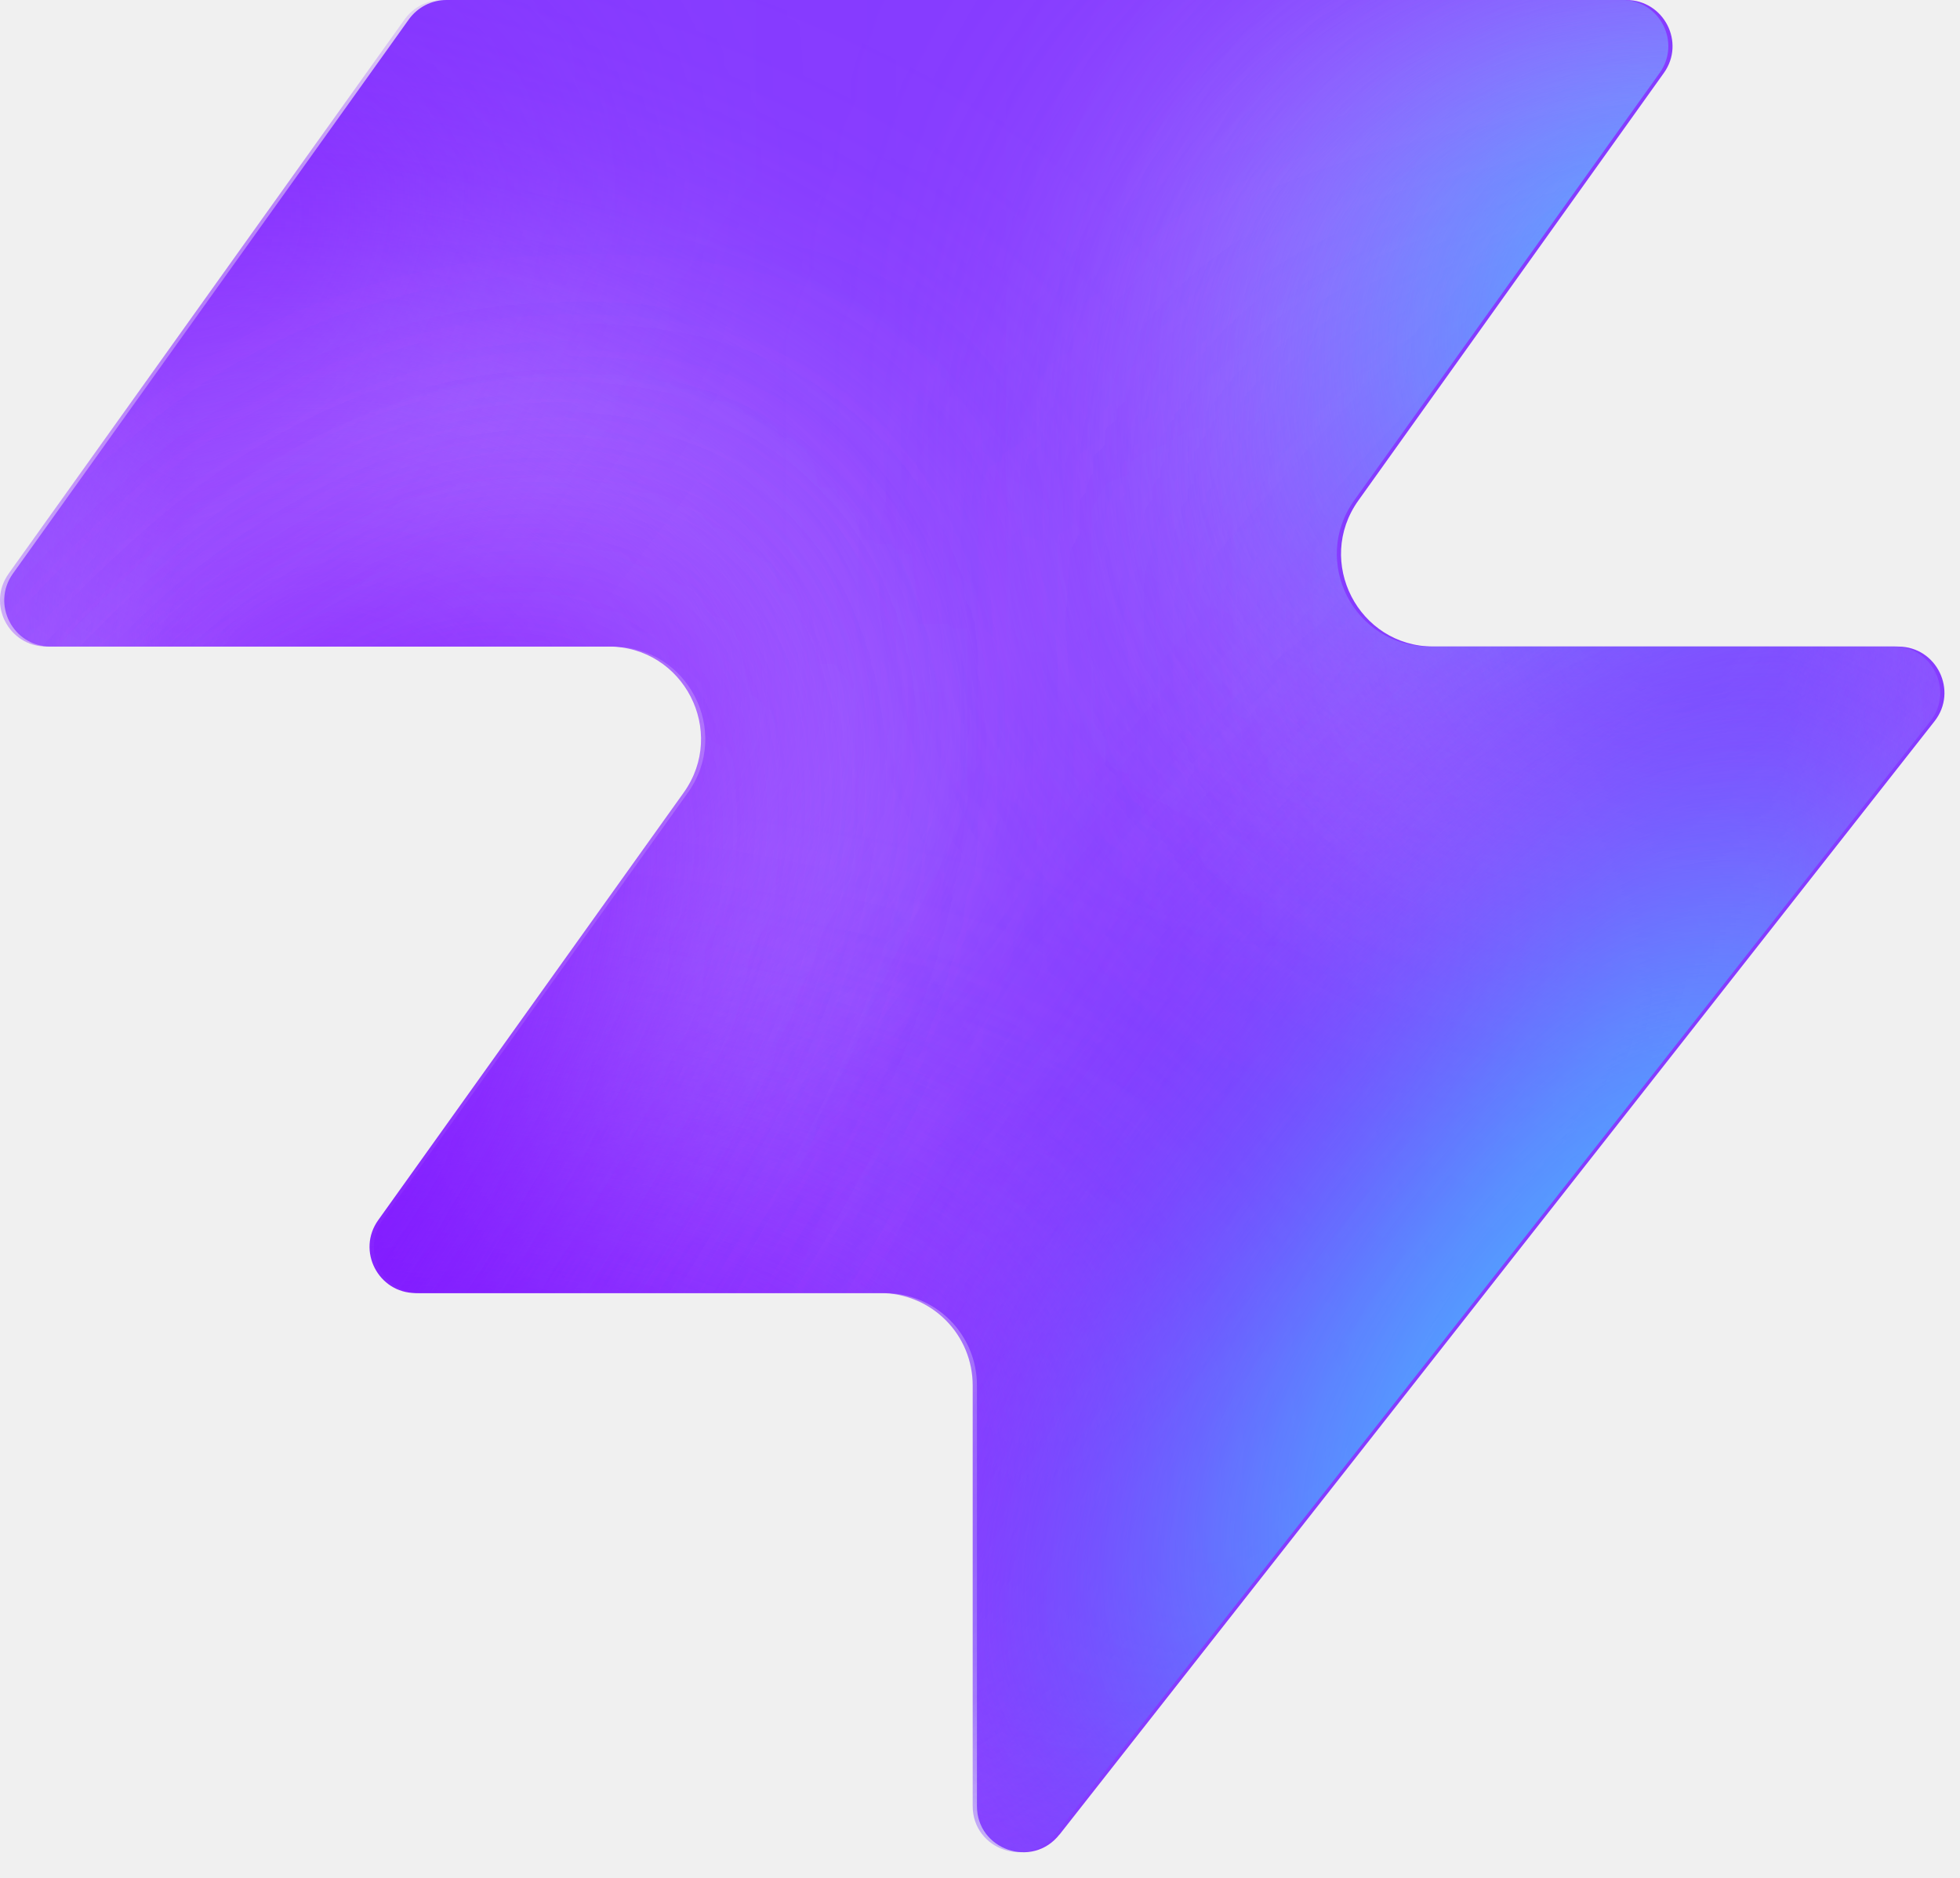
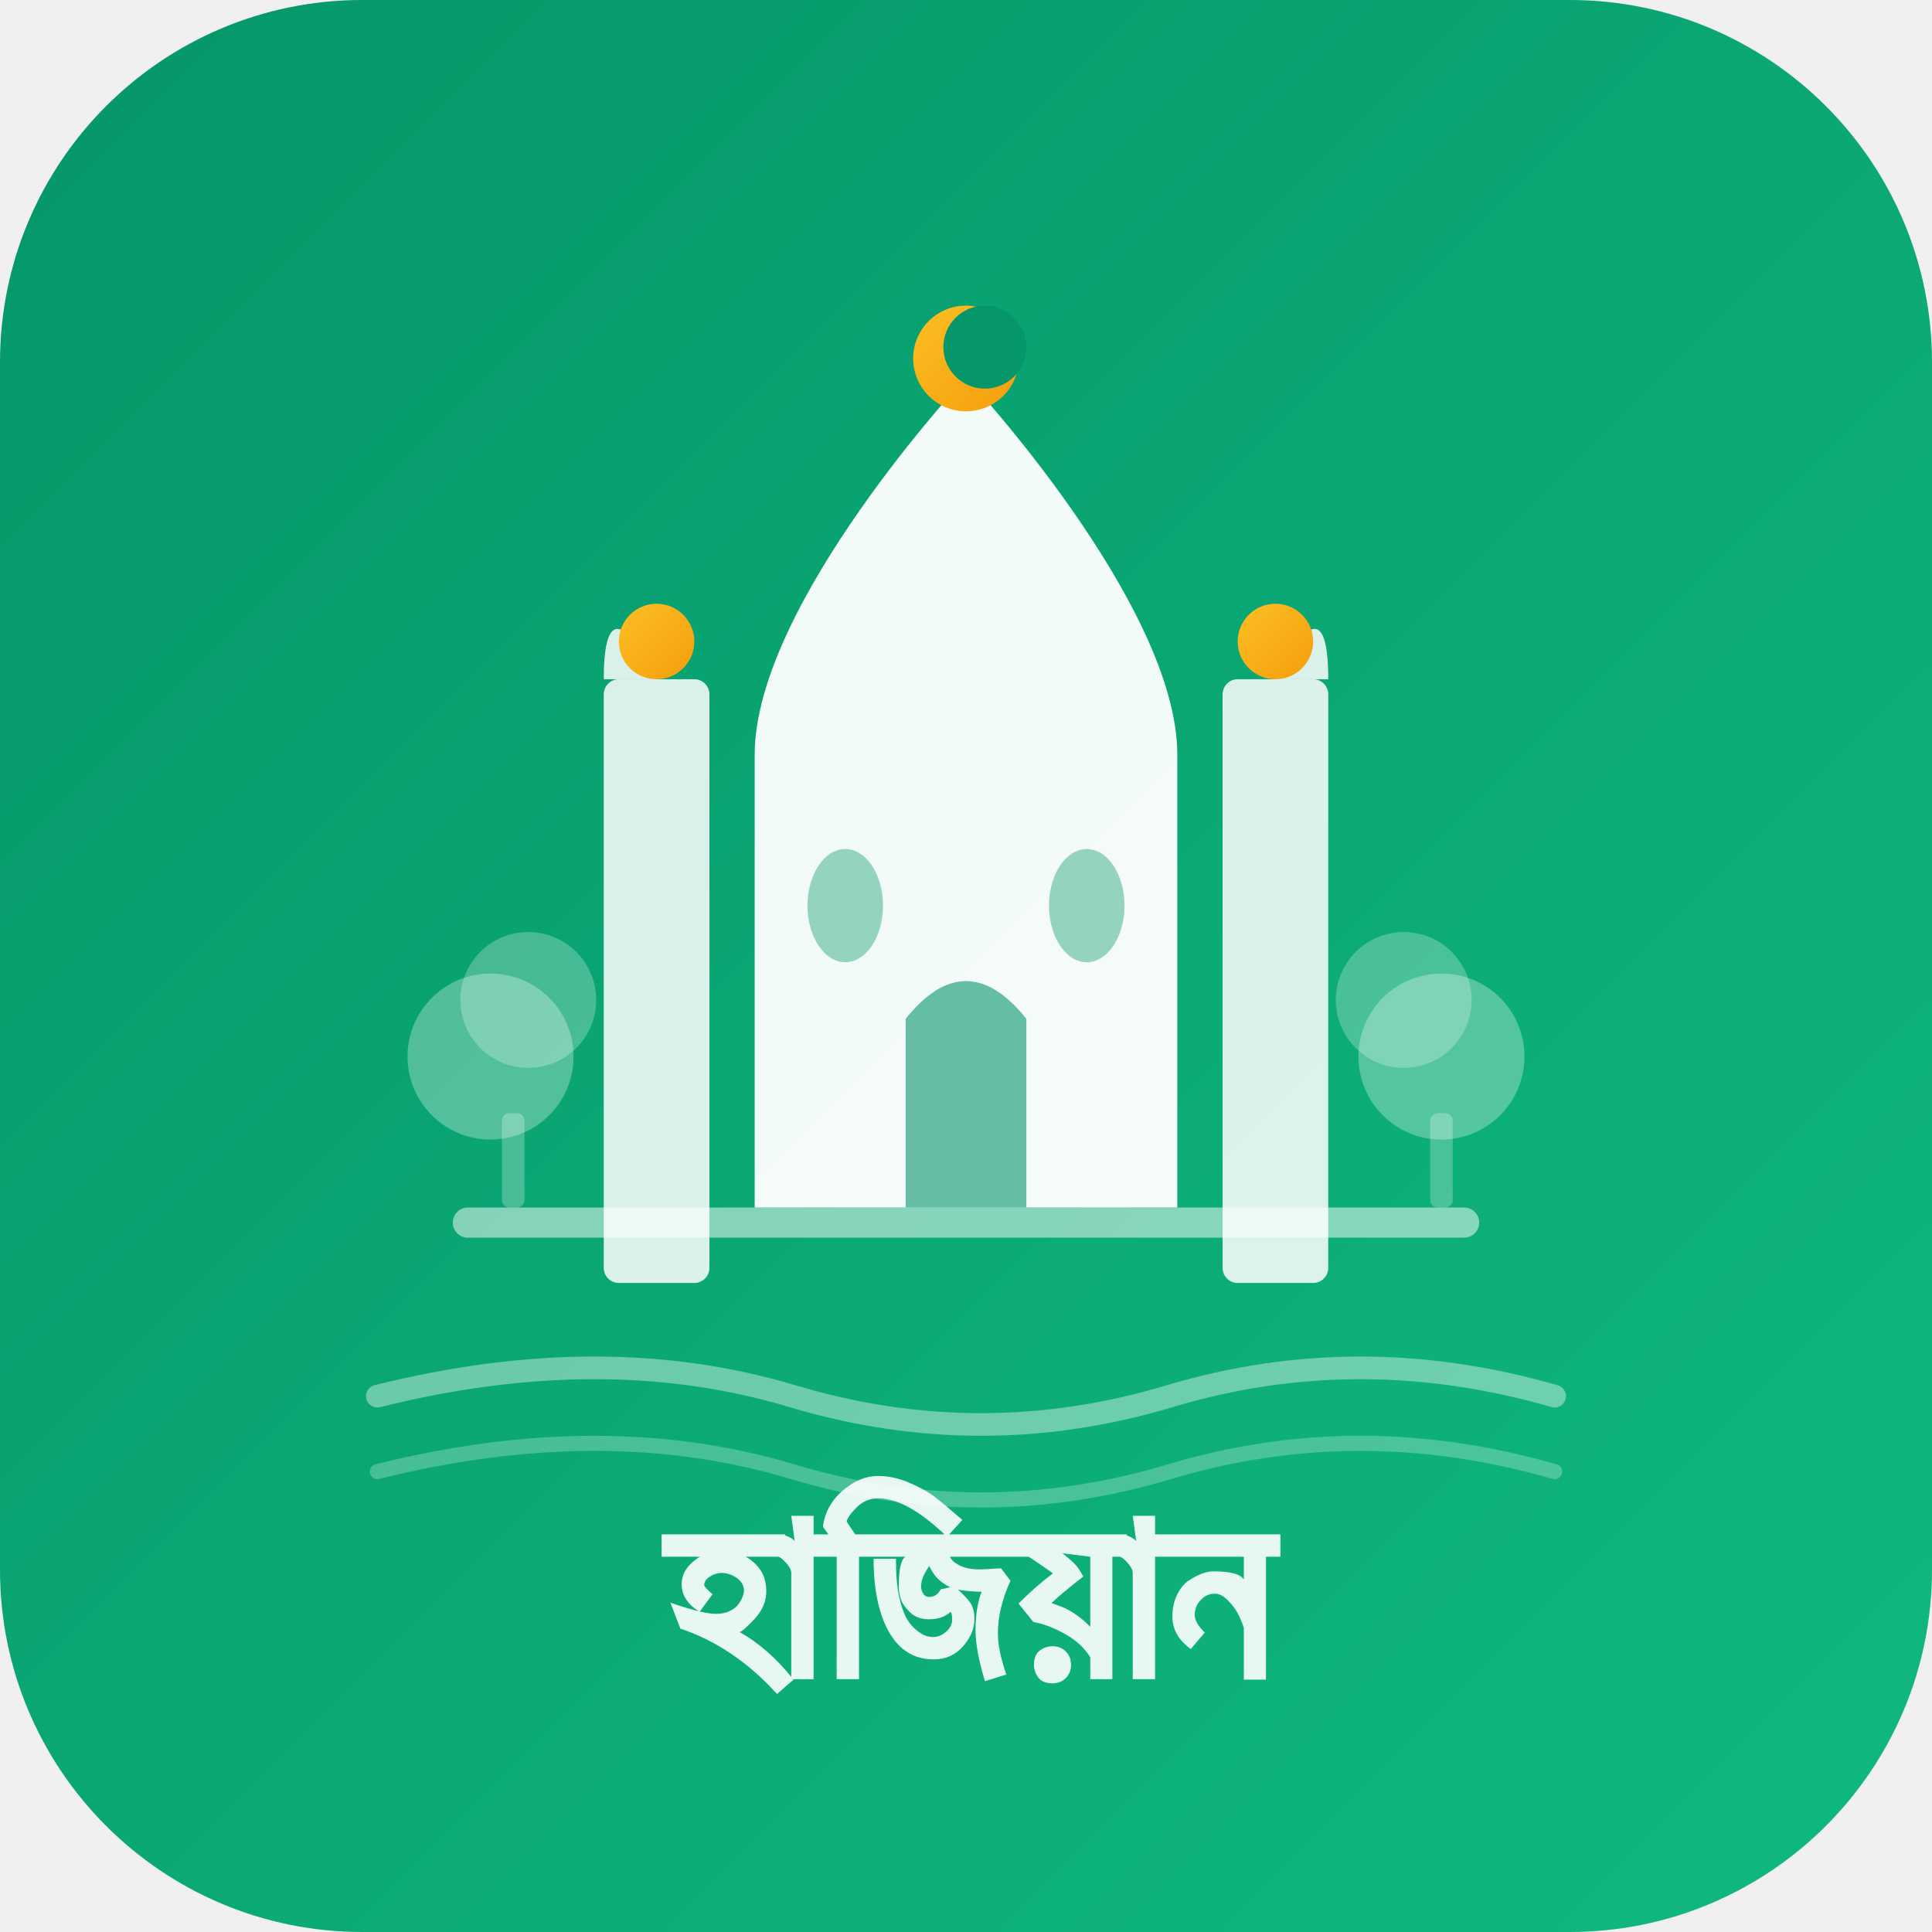
- <svg xmlns="http://www.w3.org/2000/svg" width="48" height="46" fill="none" viewBox="0 0 48 46">
-   <path fill="#863bff" d="M25.946 44.938c-.664.845-2.021.375-2.021-.698V33.937a2.26 2.26 0 0 0-2.262-2.262H10.287c-.92 0-1.456-1.04-.92-1.788l7.48-10.471c1.07-1.497 0-3.578-1.842-3.578H1.237c-.92 0-1.456-1.04-.92-1.788L10.013.474c.214-.297.556-.474.92-.474h28.894c.92 0 1.456 1.04.92 1.788l-7.48 10.471c-1.07 1.498 0 3.579 1.842 3.579h11.377c.943 0 1.473 1.088.89 1.83L25.947 44.94z" style="fill:#863bff;fill:color(display-p3 .525 .23 1);fill-opacity:1" />
-   <mask id="a" width="48" height="46" x="0" y="0" maskUnits="userSpaceOnUse" style="mask-type:alpha">
-     <path fill="#000" d="M25.842 44.938c-.664.844-2.021.375-2.021-.698V33.937a2.26 2.26 0 0 0-2.262-2.262H10.183c-.92 0-1.456-1.04-.92-1.788l7.48-10.471c1.07-1.498 0-3.579-1.842-3.579H1.133c-.92 0-1.456-1.04-.92-1.787L9.91.473c.214-.297.556-.474.92-.474h28.894c.92 0 1.456 1.04.92 1.788l-7.48 10.471c-1.07 1.498 0 3.578 1.842 3.578h11.377c.943 0 1.473 1.088.89 1.832L25.843 44.94z" style="fill:#000;fill-opacity:1" />
-   </mask>
-   <g mask="url(#a)">
-     <g filter="url(#b)">
-       <ellipse cx="5.508" cy="14.704" fill="#ede6ff" rx="5.508" ry="14.704" style="fill:#ede6ff;fill:color(display-p3 .927 .903 1);fill-opacity:1" transform="matrix(.00324 1 1 -.00324 -4.47 31.516)" />
-     </g>
-     <g filter="url(#c)">
-       <ellipse cx="10.399" cy="29.851" fill="#ede6ff" rx="10.399" ry="29.851" style="fill:#ede6ff;fill:color(display-p3 .927 .903 1);fill-opacity:1" transform="matrix(.00324 1 1 -.00324 -39.328 7.883)" />
-     </g>
-     <g filter="url(#d)">
-       <ellipse cx="5.508" cy="30.487" fill="#7e14ff" rx="5.508" ry="30.487" style="fill:#7e14ff;fill:color(display-p3 .492 .077 1);fill-opacity:1" transform="rotate(89.814 -25.913 -14.639)scale(1 -1)" />
-     </g>
-     <g filter="url(#e)">
-       <ellipse cx="5.508" cy="30.599" fill="#7e14ff" rx="5.508" ry="30.599" style="fill:#7e14ff;fill:color(display-p3 .492 .077 1);fill-opacity:1" transform="rotate(89.814 -32.644 -3.334)scale(1 -1)" />
-     </g>
-     <g filter="url(#f)">
-       <ellipse cx="5.508" cy="30.599" fill="#7e14ff" rx="5.508" ry="30.599" style="fill:#7e14ff;fill:color(display-p3 .492 .077 1);fill-opacity:1" transform="matrix(.00324 1 1 -.00324 -34.34 30.47)" />
-     </g>
-     <g filter="url(#g)">
-       <ellipse cx="14.072" cy="22.078" fill="#ede6ff" rx="14.072" ry="22.078" style="fill:#ede6ff;fill:color(display-p3 .927 .903 1);fill-opacity:1" transform="rotate(93.35 24.506 48.493)scale(-1 1)" />
-     </g>
-     <g filter="url(#h)">
-       <ellipse cx="3.47" cy="21.501" fill="#7e14ff" rx="3.47" ry="21.501" style="fill:#7e14ff;fill:color(display-p3 .492 .077 1);fill-opacity:1" transform="rotate(89.009 28.708 47.59)scale(-1 1)" />
-     </g>
-     <g filter="url(#i)">
-       <ellipse cx="3.47" cy="21.501" fill="#7e14ff" rx="3.47" ry="21.501" style="fill:#7e14ff;fill:color(display-p3 .492 .077 1);fill-opacity:1" transform="rotate(89.009 28.708 47.59)scale(-1 1)" />
-     </g>
-     <g filter="url(#j)">
-       <ellipse cx=".387" cy="8.972" fill="#7e14ff" rx="4.407" ry="29.108" style="fill:#7e14ff;fill:color(display-p3 .492 .077 1);fill-opacity:1" transform="rotate(39.51 .387 8.972)" />
-     </g>
-     <g filter="url(#k)">
-       <ellipse cx="47.523" cy="-6.092" fill="#7e14ff" rx="4.407" ry="29.108" style="fill:#7e14ff;fill:color(display-p3 .492 .077 1);fill-opacity:1" transform="rotate(37.892 47.523 -6.092)" />
-     </g>
-     <g filter="url(#l)">
-       <ellipse cx="41.412" cy="6.333" fill="#47bfff" rx="5.971" ry="9.665" style="fill:#47bfff;fill:color(display-p3 .28 .748 1);fill-opacity:1" transform="rotate(37.892 41.412 6.333)" />
-     </g>
-     <g filter="url(#m)">
-       <ellipse cx="-1.879" cy="38.332" fill="#7e14ff" rx="4.407" ry="29.108" style="fill:#7e14ff;fill:color(display-p3 .492 .077 1);fill-opacity:1" transform="rotate(37.892 -1.88 38.332)" />
-     </g>
-     <g filter="url(#n)">
-       <ellipse cx="-1.879" cy="38.332" fill="#7e14ff" rx="4.407" ry="29.108" style="fill:#7e14ff;fill:color(display-p3 .492 .077 1);fill-opacity:1" transform="rotate(37.892 -1.88 38.332)" />
-     </g>
-     <g filter="url(#o)">
-       <ellipse cx="35.651" cy="29.907" fill="#7e14ff" rx="4.407" ry="29.108" style="fill:#7e14ff;fill:color(display-p3 .492 .077 1);fill-opacity:1" transform="rotate(37.892 35.651 29.907)" />
-     </g>
-     <g filter="url(#p)">
-       <ellipse cx="38.418" cy="32.4" fill="#47bfff" rx="5.971" ry="15.297" style="fill:#47bfff;fill:color(display-p3 .28 .748 1);fill-opacity:1" transform="rotate(37.892 38.418 32.4)" />
-     </g>
+ <svg xmlns="http://www.w3.org/2000/svg" viewBox="0 0 512 512">
+   <defs>
+     <linearGradient id="bg" x1="0%" y1="0%" x2="100%" y2="100%">
+       <stop offset="0%" style="stop-color:#059669" />
+       <stop offset="100%" style="stop-color:#10b981" />
+     </linearGradient>
+     <linearGradient id="gold" x1="0%" y1="0%" x2="100%" y2="100%">
+       <stop offset="0%" style="stop-color:#fbbf24" />
+       <stop offset="100%" style="stop-color:#f59e0b" />
+     </linearGradient>
+   </defs>
+   <rect width="512" height="512" rx="96" ry="96" fill="url(#bg)" />
+   <path d="M256 100 C256 100, 200 160, 200 200 L200 320 L312 320 L312 200 C312 160, 256 100, 256 100Z" fill="white" opacity="0.95" />
+   <rect x="160" y="180" width="28" height="160" rx="4" fill="white" opacity="0.85" />
+   <path d="M174 180 C174 180, 160 150, 160 180Z" fill="white" opacity="0.85" />
+   <circle cx="174" cy="170" r="10" fill="url(#gold)" />
+   <rect x="324" y="180" width="28" height="160" rx="4" fill="white" opacity="0.85" />
+   <path d="M338 180 C338 180, 352 150, 352 180Z" fill="white" opacity="0.85" />
+   <circle cx="338" cy="170" r="10" fill="url(#gold)" />
+   <g transform="translate(256, 95)">
+     <circle cx="0" cy="0" r="14" fill="url(#gold)" />
+     <circle cx="5" cy="-3" r="11" fill="#059669" />
  </g>
-   <defs>
-     <filter id="b" width="60.045" height="41.654" x="-19.77" y="16.149" color-interpolation-filters="sRGB" filterUnits="userSpaceOnUse">
-       <feFlood flood-opacity="0" result="BackgroundImageFix" />
-       <feBlend in="SourceGraphic" in2="BackgroundImageFix" result="shape" />
-       <feGaussianBlur result="effect1_foregroundBlur_2002_17158" stdDeviation="7.659" />
-     </filter>
-     <filter id="c" width="90.34" height="51.437" x="-54.613" y="-7.533" color-interpolation-filters="sRGB" filterUnits="userSpaceOnUse">
-       <feFlood flood-opacity="0" result="BackgroundImageFix" />
-       <feBlend in="SourceGraphic" in2="BackgroundImageFix" result="shape" />
-       <feGaussianBlur result="effect1_foregroundBlur_2002_17158" stdDeviation="7.659" />
-     </filter>
-     <filter id="d" width="79.355" height="29.4" x="-49.64" y="2.03" color-interpolation-filters="sRGB" filterUnits="userSpaceOnUse">
-       <feFlood flood-opacity="0" result="BackgroundImageFix" />
-       <feBlend in="SourceGraphic" in2="BackgroundImageFix" result="shape" />
-       <feGaussianBlur result="effect1_foregroundBlur_2002_17158" stdDeviation="4.596" />
-     </filter>
-     <filter id="e" width="79.579" height="29.4" x="-45.045" y="20.029" color-interpolation-filters="sRGB" filterUnits="userSpaceOnUse">
-       <feFlood flood-opacity="0" result="BackgroundImageFix" />
-       <feBlend in="SourceGraphic" in2="BackgroundImageFix" result="shape" />
-       <feGaussianBlur result="effect1_foregroundBlur_2002_17158" stdDeviation="4.596" />
-     </filter>
-     <filter id="f" width="79.579" height="29.4" x="-43.513" y="21.178" color-interpolation-filters="sRGB" filterUnits="userSpaceOnUse">
-       <feFlood flood-opacity="0" result="BackgroundImageFix" />
-       <feBlend in="SourceGraphic" in2="BackgroundImageFix" result="shape" />
-       <feGaussianBlur result="effect1_foregroundBlur_2002_17158" stdDeviation="4.596" />
-     </filter>
-     <filter id="g" width="74.749" height="58.852" x="15.756" y="-17.901" color-interpolation-filters="sRGB" filterUnits="userSpaceOnUse">
-       <feFlood flood-opacity="0" result="BackgroundImageFix" />
-       <feBlend in="SourceGraphic" in2="BackgroundImageFix" result="shape" />
-       <feGaussianBlur result="effect1_foregroundBlur_2002_17158" stdDeviation="7.659" />
-     </filter>
-     <filter id="h" width="61.377" height="25.362" x="23.548" y="2.284" color-interpolation-filters="sRGB" filterUnits="userSpaceOnUse">
-       <feFlood flood-opacity="0" result="BackgroundImageFix" />
-       <feBlend in="SourceGraphic" in2="BackgroundImageFix" result="shape" />
-       <feGaussianBlur result="effect1_foregroundBlur_2002_17158" stdDeviation="4.596" />
-     </filter>
-     <filter id="i" width="61.377" height="25.362" x="23.548" y="2.284" color-interpolation-filters="sRGB" filterUnits="userSpaceOnUse">
-       <feFlood flood-opacity="0" result="BackgroundImageFix" />
-       <feBlend in="SourceGraphic" in2="BackgroundImageFix" result="shape" />
-       <feGaussianBlur result="effect1_foregroundBlur_2002_17158" stdDeviation="4.596" />
-     </filter>
-     <filter id="j" width="56.045" height="63.649" x="-27.636" y="-22.853" color-interpolation-filters="sRGB" filterUnits="userSpaceOnUse">
-       <feFlood flood-opacity="0" result="BackgroundImageFix" />
-       <feBlend in="SourceGraphic" in2="BackgroundImageFix" result="shape" />
-       <feGaussianBlur result="effect1_foregroundBlur_2002_17158" stdDeviation="4.596" />
-     </filter>
-     <filter id="k" width="54.814" height="64.646" x="20.116" y="-38.415" color-interpolation-filters="sRGB" filterUnits="userSpaceOnUse">
-       <feFlood flood-opacity="0" result="BackgroundImageFix" />
-       <feBlend in="SourceGraphic" in2="BackgroundImageFix" result="shape" />
-       <feGaussianBlur result="effect1_foregroundBlur_2002_17158" stdDeviation="4.596" />
-     </filter>
-     <filter id="l" width="33.541" height="35.313" x="24.641" y="-11.323" color-interpolation-filters="sRGB" filterUnits="userSpaceOnUse">
-       <feFlood flood-opacity="0" result="BackgroundImageFix" />
-       <feBlend in="SourceGraphic" in2="BackgroundImageFix" result="shape" />
-       <feGaussianBlur result="effect1_foregroundBlur_2002_17158" stdDeviation="4.596" />
-     </filter>
-     <filter id="m" width="54.814" height="64.646" x="-29.286" y="6.009" color-interpolation-filters="sRGB" filterUnits="userSpaceOnUse">
-       <feFlood flood-opacity="0" result="BackgroundImageFix" />
-       <feBlend in="SourceGraphic" in2="BackgroundImageFix" result="shape" />
-       <feGaussianBlur result="effect1_foregroundBlur_2002_17158" stdDeviation="4.596" />
-     </filter>
-     <filter id="n" width="54.814" height="64.646" x="-29.286" y="6.009" color-interpolation-filters="sRGB" filterUnits="userSpaceOnUse">
-       <feFlood flood-opacity="0" result="BackgroundImageFix" />
-       <feBlend in="SourceGraphic" in2="BackgroundImageFix" result="shape" />
-       <feGaussianBlur result="effect1_foregroundBlur_2002_17158" stdDeviation="4.596" />
-     </filter>
-     <filter id="o" width="54.814" height="64.646" x="8.244" y="-2.416" color-interpolation-filters="sRGB" filterUnits="userSpaceOnUse">
-       <feFlood flood-opacity="0" result="BackgroundImageFix" />
-       <feBlend in="SourceGraphic" in2="BackgroundImageFix" result="shape" />
-       <feGaussianBlur result="effect1_foregroundBlur_2002_17158" stdDeviation="4.596" />
-     </filter>
-     <filter id="p" width="39.409" height="43.623" x="18.713" y="10.588" color-interpolation-filters="sRGB" filterUnits="userSpaceOnUse">
-       <feFlood flood-opacity="0" result="BackgroundImageFix" />
-       <feBlend in="SourceGraphic" in2="BackgroundImageFix" result="shape" />
-       <feGaussianBlur result="effect1_foregroundBlur_2002_17158" stdDeviation="4.596" />
-     </filter>
-   </defs>
+   <path d="M240 320 L240 270 Q256 250, 272 270 L272 320Z" fill="#059669" opacity="0.6" />
+   <ellipse cx="224" cy="240" rx="10" ry="15" fill="#059669" opacity="0.4" />
+   <ellipse cx="288" cy="240" rx="10" ry="15" fill="#059669" opacity="0.4" />
+   <rect x="120" y="320" width="272" height="8" rx="4" fill="white" opacity="0.5" />
+   <path d="M100 370 Q160 355, 210 370 Q260 385, 310 370 Q360 355, 412 370" stroke="white" stroke-width="6" fill="none" opacity="0.4" stroke-linecap="round" />
+   <path d="M100 390 Q160 375, 210 390 Q260 405, 310 390 Q360 375, 412 390" stroke="white" stroke-width="4" fill="none" opacity="0.25" stroke-linecap="round" />
+   <circle cx="130" cy="280" r="22" fill="white" opacity="0.3" />
+   <circle cx="140" cy="265" r="18" fill="white" opacity="0.25" />
+   <rect x="133" y="295" width="6" height="25" rx="2" fill="white" opacity="0.25" />
+   <circle cx="382" cy="280" r="22" fill="white" opacity="0.3" />
+   <circle cx="372" cy="265" r="18" fill="white" opacity="0.25" />
+   <rect x="379" y="295" width="6" height="25" rx="2" fill="white" opacity="0.25" />
+   <text x="256" y="445" text-anchor="middle" font-family="sans-serif" font-weight="900" font-size="64" fill="white" opacity="0.9">হাজিয়ান</text>
</svg>
